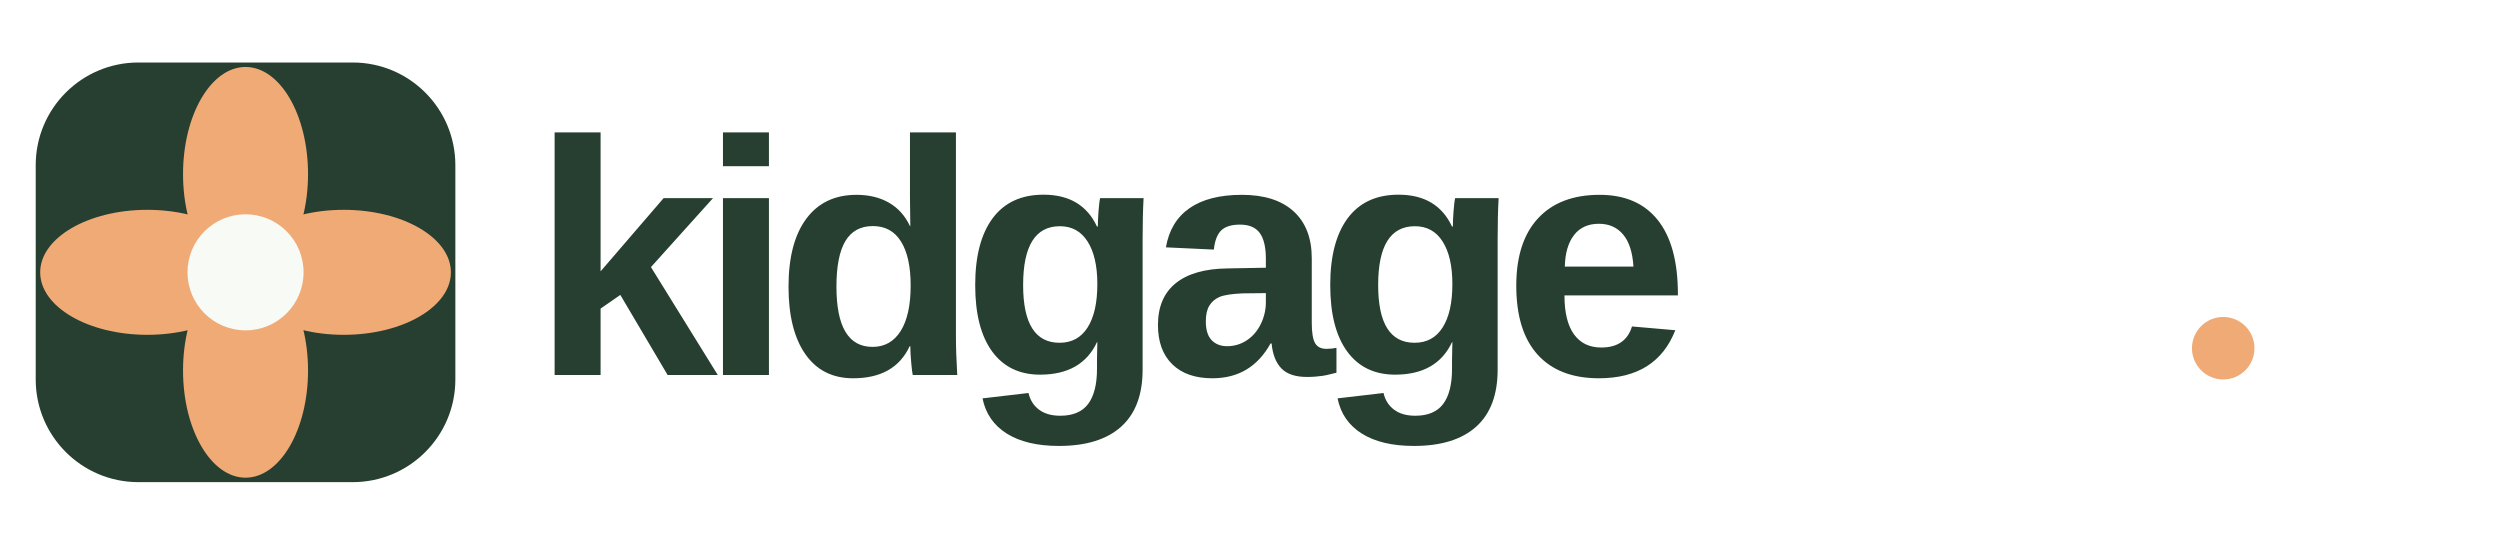
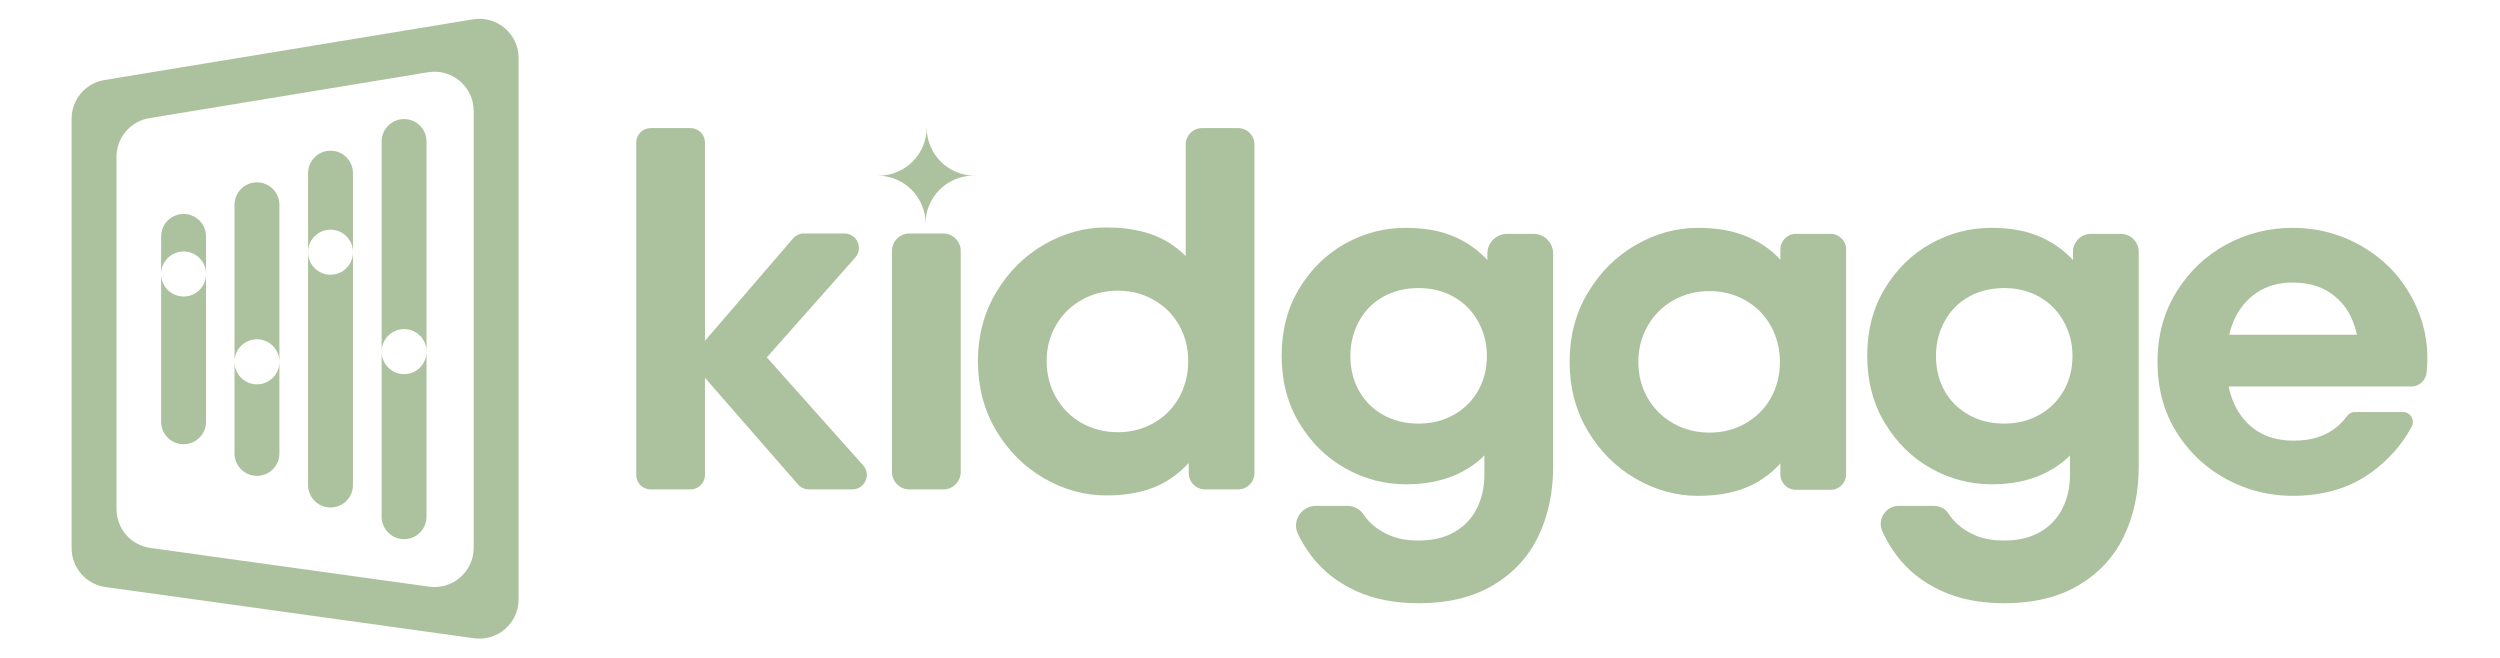
- <svg xmlns="http://www.w3.org/2000/svg" width="560" height="124" viewBox="0 0 560 124" role="img" aria-label="Kidgage">
-   <g transform="translate(8 14)">
-     <rect width="94" height="94" rx="23" fill="#263f30" />
-     <g fill="#efaa76" transform="translate(47 47)">
-       <ellipse cy="-22" rx="14" ry="24" />
-       <ellipse cy="22" rx="14" ry="24" />
-       <ellipse cx="-22" rx="24" ry="14" />
-       <ellipse cx="22" rx="24" ry="14" />
-     </g>
-     <circle cx="47" cy="47" r="13" fill="#f8faf6" />
-   </g>
-   <text x="119" y="84" font-family="Arial, Helvetica, sans-serif" font-size="75" font-weight="700" letter-spacing="-4" fill="#263f30">kidgage</text>
-   <circle cx="498" cy="78" r="7" fill="#efaa76" />
+ <svg xmlns="http://www.w3.org/2000/svg" width="2359.04pt" height="620.675pt" viewBox="0 0 2359.04 620.675">
+   <path fill-rule="nonzero" fill="rgb(67.499%, 76.099%, 62%)" fill-opacity="1" d="M 919.875 165.727 C 919.828 165.727 919.781 165.734 919.73 165.734 C 894.715 165.734 874.434 145.453 874.434 120.438 C 874.434 145.453 854.152 165.734 829.137 165.734 C 828.871 165.734 828.617 165.699 828.352 165.695 C 828.355 165.711 828.359 165.73 828.363 165.75 C 853.246 165.906 873.375 186.113 873.375 211.031 C 873.375 186.016 893.656 165.734 918.672 165.734 C 919.078 165.734 919.473 165.785 919.875 165.797 C 919.875 165.773 919.875 165.75 919.875 165.727 " />
+   <path fill-rule="nonzero" fill="rgb(67.499%, 76.099%, 62%)" fill-opacity="1" d="M 753.016 457.145 L 657.855 348.098 C 653.391 342.977 653.363 335.352 657.793 330.199 L 748.273 225.051 C 750.871 222.035 754.652 220.301 758.633 220.301 L 796.828 220.301 C 808.605 220.301 814.867 234.207 807.055 243.023 L 713.059 349.117 L 713.059 325.441 L 814.453 439.066 C 822.309 447.871 816.059 461.824 804.258 461.824 L 763.309 461.824 C 759.363 461.824 755.609 460.121 753.016 457.145 M 600.348 448.164 L 600.348 134.52 C 600.348 126.973 606.465 120.855 614.012 120.855 L 651.559 120.855 C 659.105 120.855 665.223 126.973 665.223 134.52 L 665.223 448.164 C 665.223 455.707 659.105 461.824 651.559 461.824 L 614.012 461.824 C 606.465 461.824 600.348 455.707 600.348 448.164 " />
+   <path fill-rule="nonzero" fill="rgb(67.499%, 76.099%, 62%)" fill-opacity="1" d="M 841.676 445.391 L 841.676 236.738 C 841.676 227.66 849.035 220.301 858.113 220.301 L 890.113 220.301 C 899.191 220.301 906.551 227.66 906.551 236.738 L 906.551 445.391 C 906.551 454.465 899.191 461.824 890.113 461.824 L 858.113 461.824 C 849.035 461.824 841.676 454.465 841.676 445.391 " />
+   <path fill-rule="nonzero" fill="rgb(67.499%, 76.099%, 62%)" fill-opacity="1" d="M 1054.906 407.832 C 1067.215 407.832 1078.504 404.926 1088.77 399.086 C 1099.023 393.242 1106.996 385.188 1112.684 374.918 C 1118.363 364.668 1121.211 353.219 1121.211 340.59 C 1121.211 328.273 1118.363 317.074 1112.684 306.973 C 1106.996 296.867 1099.023 288.898 1088.77 283.059 C 1078.504 277.215 1067.215 274.293 1054.906 274.293 C 1042.277 274.293 1030.832 277.215 1020.57 283.059 C 1010.309 288.898 1002.262 296.867 996.422 306.973 C 990.578 317.074 987.656 328.273 987.656 340.59 C 987.656 353.219 990.578 364.668 996.422 374.918 C 1002.262 385.188 1010.309 393.242 1020.57 399.086 C 1030.832 404.926 1042.277 407.832 1054.906 407.832 M 1044.012 467.504 C 1023.488 467.504 1003.914 462.137 985.289 451.41 C 966.656 440.672 951.586 425.684 940.066 406.418 C 928.539 387.164 922.777 365.211 922.777 340.59 C 922.777 316.605 928.539 294.977 940.066 275.711 C 951.586 256.457 966.656 241.457 985.289 230.715 C 1003.914 219.992 1023.488 214.621 1044.012 214.621 C 1056.957 214.621 1068.715 216.039 1079.301 218.887 C 1089.867 221.73 1099.34 226.145 1107.711 232.148 C 1116.07 238.152 1123.734 246.043 1130.68 255.824 L 1118.844 266.238 L 1118.844 136.328 C 1118.844 127.781 1125.77 120.855 1134.312 120.855 L 1168.242 120.855 C 1176.789 120.855 1183.715 127.781 1183.715 136.328 L 1183.715 446.355 C 1183.715 454.898 1176.789 461.828 1168.242 461.828 L 1137.152 461.828 C 1128.609 461.828 1121.684 454.898 1121.684 446.355 L 1121.684 415.414 L 1131.152 425.359 C 1120.73 439.891 1108.574 450.539 1094.684 457.328 C 1080.789 464.113 1063.906 467.504 1044.012 467.504 " />
+   <path fill-rule="nonzero" fill="rgb(67.499%, 76.099%, 62%)" fill-opacity="1" d="M 1338.656 399.707 C 1350.969 399.707 1362.016 396.949 1371.805 391.418 C 1381.586 385.898 1389.25 378.316 1394.773 368.684 C 1400.293 359.051 1403.066 348.09 1403.066 335.77 C 1403.066 324.086 1400.293 313.273 1394.773 303.332 C 1389.25 293.387 1381.586 285.656 1371.805 280.125 C 1362.016 274.605 1350.969 271.832 1338.656 271.832 C 1326.027 271.832 1314.816 274.605 1305.035 280.125 C 1295.238 285.656 1287.664 293.387 1282.305 303.332 C 1276.926 313.273 1274.25 324.086 1274.25 335.77 C 1274.25 348.09 1276.926 359.051 1282.305 368.684 C 1287.664 378.316 1295.238 385.898 1305.035 391.418 C 1314.816 396.949 1326.027 399.707 1338.656 399.707 M 1338.656 569.238 C 1315.922 569.238 1296.035 565.285 1278.984 557.395 C 1261.938 549.5 1248.121 538.613 1237.551 524.719 C 1232.547 518.145 1228.266 511.156 1224.711 503.742 C 1218.859 491.535 1228.051 477.363 1241.59 477.363 L 1271.383 477.363 C 1277.254 477.363 1282.938 480.062 1286.23 484.922 C 1288.73 488.605 1291.523 491.848 1294.613 494.652 C 1299.66 499.227 1305.742 502.945 1312.848 505.777 C 1319.949 508.621 1328.551 510.039 1338.656 510.039 C 1351.918 510.039 1363.195 507.355 1372.512 502 C 1381.82 496.613 1388.852 489.207 1393.586 479.738 C 1398.328 470.266 1400.695 459.688 1400.695 448.004 L 1400.695 407.273 L 1408.746 420.066 C 1400.852 431.426 1389.875 440.422 1375.832 447.062 C 1361.781 453.684 1345.441 457.004 1326.816 457.004 C 1306.605 457.004 1287.586 452.035 1269.75 442.09 C 1251.914 432.148 1237.391 417.941 1226.184 399.473 C 1214.973 381 1209.367 359.773 1209.367 335.77 C 1209.367 311.781 1214.891 290.629 1225.949 272.305 C 1236.992 254 1251.441 239.867 1269.277 229.922 C 1287.113 219.98 1306.133 215.008 1326.348 215.008 C 1339.602 215.008 1351.359 216.512 1361.625 219.508 C 1371.879 222.516 1381.277 227.09 1389.801 233.242 C 1398.328 239.395 1406.059 247.211 1413.008 256.684 L 1403.539 267.098 L 1403.539 239.203 C 1403.539 228.977 1411.824 220.688 1422.055 220.688 L 1447.055 220.688 C 1457.281 220.688 1465.57 228.977 1465.57 239.203 L 1465.57 440.422 C 1465.57 464.734 1460.91 486.598 1451.602 506.012 C 1442.285 525.441 1428.078 540.828 1408.98 552.188 C 1389.875 563.562 1366.434 569.238 1338.656 569.238 " />
+   <path fill-rule="nonzero" fill="rgb(67.499%, 76.099%, 62%)" fill-opacity="1" d="M 1613.223 408.219 C 1625.531 408.219 1636.82 405.312 1647.086 399.469 C 1657.34 393.629 1665.312 385.664 1671 375.543 C 1676.68 365.453 1679.527 354.078 1679.527 341.449 C 1679.527 329.133 1676.68 317.859 1671 307.594 C 1665.312 297.34 1657.34 289.285 1647.086 283.445 C 1636.82 277.602 1625.531 274.68 1613.223 274.68 C 1600.594 274.68 1589.148 277.602 1578.887 283.445 C 1568.625 289.285 1560.578 297.34 1554.738 307.594 C 1548.895 317.859 1545.973 329.133 1545.973 341.449 C 1545.973 354.078 1548.895 365.453 1554.738 375.543 C 1560.578 385.664 1568.625 393.629 1578.887 399.469 C 1589.148 405.312 1600.594 408.219 1613.223 408.219 M 1602.328 467.891 C 1581.809 467.891 1562.23 462.523 1543.605 451.797 C 1524.973 441.059 1509.906 426.07 1498.383 406.801 C 1486.855 387.551 1481.094 365.762 1481.094 341.449 C 1481.094 317.137 1486.855 295.363 1498.383 276.098 C 1509.906 256.844 1524.973 241.844 1543.605 231.102 C 1562.23 220.379 1581.809 215.008 1602.328 215.008 C 1615.59 215.008 1627.43 216.512 1637.852 219.508 C 1648.266 222.516 1657.738 227.016 1666.266 233.004 C 1674.789 239.008 1682.52 246.902 1689.469 256.684 L 1680 267.098 L 1680 235.281 C 1680 227.223 1686.531 220.688 1694.59 220.688 L 1727.438 220.688 C 1735.5 220.688 1742.031 227.223 1742.031 235.281 L 1742.031 447.621 C 1742.031 455.68 1735.5 462.211 1727.438 462.211 L 1694.59 462.211 C 1686.531 462.211 1680 455.68 1680 447.621 L 1680 415.801 L 1689.469 425.746 C 1679.047 440.277 1666.891 450.926 1653 457.715 C 1639.105 464.5 1622.223 467.891 1602.328 467.891 " />
+   <path fill-rule="nonzero" fill="rgb(67.499%, 76.099%, 62%)" fill-opacity="1" d="M 1891.227 399.707 C 1903.535 399.707 1914.586 396.949 1924.375 391.418 C 1934.156 385.898 1941.82 378.316 1947.344 368.684 C 1952.859 359.051 1955.633 348.09 1955.633 335.77 C 1955.633 324.086 1952.859 313.273 1947.344 303.332 C 1941.82 293.387 1934.156 285.656 1924.375 280.125 C 1914.586 274.605 1903.535 271.832 1891.227 271.832 C 1878.598 271.832 1867.387 274.605 1857.605 280.125 C 1847.809 285.656 1840.234 293.387 1834.871 303.332 C 1829.496 313.273 1826.816 324.086 1826.816 335.77 C 1826.816 348.09 1829.496 359.051 1834.871 368.684 C 1840.234 378.316 1847.809 385.898 1857.605 391.418 C 1867.387 396.949 1878.598 399.707 1891.227 399.707 M 1891.227 569.238 C 1868.492 569.238 1848.605 565.285 1831.555 557.395 C 1814.504 549.5 1800.691 538.613 1790.121 524.719 C 1784.613 517.484 1779.98 509.746 1776.23 501.488 C 1771.109 490.219 1779.297 477.363 1791.672 477.363 L 1824.75 477.363 C 1830.117 477.363 1835.395 479.762 1838.348 484.246 C 1840.961 488.211 1843.906 491.676 1847.184 494.652 C 1852.227 499.227 1858.312 502.945 1865.418 505.777 C 1872.52 508.621 1881.121 510.039 1891.227 510.039 C 1904.488 510.039 1915.766 507.355 1925.082 502 C 1934.391 496.613 1941.422 489.207 1946.156 479.738 C 1950.898 470.266 1953.266 459.688 1953.266 448.004 L 1953.266 407.273 L 1961.312 420.066 C 1953.422 431.426 1942.445 440.422 1928.402 447.062 C 1914.348 453.684 1898.012 457.004 1879.387 457.004 C 1859.176 457.004 1840.152 452.035 1822.316 442.09 C 1804.48 432.148 1789.957 417.941 1778.754 399.473 C 1767.543 381 1761.938 359.773 1761.938 335.77 C 1761.938 311.781 1767.461 290.629 1778.516 272.305 C 1789.559 254 1804.012 239.867 1821.848 229.922 C 1839.68 219.98 1858.703 215.008 1878.914 215.008 C 1892.172 215.008 1903.926 216.512 1914.195 219.508 C 1924.449 222.516 1933.844 227.09 1942.371 233.242 C 1950.898 239.395 1958.629 247.211 1965.578 256.684 L 1956.105 267.098 L 1956.105 237.617 C 1956.105 228.266 1963.688 220.688 1973.035 220.688 L 2001.207 220.688 C 2010.559 220.688 2018.141 228.266 2018.141 237.617 L 2018.141 440.422 C 2018.141 464.734 2013.477 486.598 2004.168 506.012 C 1994.852 525.441 1980.648 540.828 1961.551 552.188 C 1942.445 563.562 1919.004 569.238 1891.227 569.238 " />
+   <path fill-rule="nonzero" fill="rgb(67.499%, 76.099%, 62%)" fill-opacity="1" d="M 2166.23 467.867 C 2149.09 468.164 2131.793 465.352 2115.848 459.055 C 2089.094 448.488 2068.352 431.309 2053.605 407.512 C 2041.766 388.422 2035.844 366.398 2035.844 341.449 C 2035.844 316.828 2041.766 294.891 2053.605 275.625 C 2065.441 256.375 2081.07 241.457 2100.484 230.867 C 2119.906 220.305 2140.82 215.008 2163.234 215.008 C 2188.492 215.008 2211.695 221.633 2232.852 234.895 C 2254 248.156 2269.793 266.391 2280.207 289.598 C 2288.902 308.957 2292.098 329.582 2289.805 351.469 C 2289.027 358.883 2282.98 364.656 2275.531 364.656 L 2077.996 364.656 L 2077.996 315.883 L 2241.379 315.883 L 2225.75 329.133 C 2225.113 317.773 2222.512 307.43 2217.938 298.121 C 2213.355 288.812 2206.488 281.23 2197.336 275.391 C 2188.176 269.547 2176.809 266.625 2163.234 266.625 C 2150.289 266.625 2139.086 269.781 2129.613 276.098 C 2120.145 282.41 2112.961 291.102 2108.062 302.148 C 2103.164 313.199 2100.723 326.301 2100.723 341.449 C 2100.723 356.926 2103.246 370.188 2108.305 381.238 C 2113.352 392.285 2120.617 400.812 2130.086 406.801 C 2139.559 412.809 2150.926 415.801 2164.188 415.801 C 2172.707 415.801 2180.199 414.785 2186.676 412.719 C 2193.145 410.668 2198.906 407.672 2203.969 403.719 C 2207.855 400.684 2211.371 397.039 2214.516 392.777 C 2216.289 390.367 2219 388.805 2221.992 388.805 L 2267.578 388.805 C 2274.645 388.805 2279.02 396.414 2275.672 402.637 C 2266.57 419.555 2253.957 433.883 2237.824 445.633 C 2218.152 459.98 2194.293 467.375 2166.23 467.867 " />
+   <path fill-rule="nonzero" fill="rgb(67.499%, 76.099%, 62%)" fill-opacity="1" d="M 141.863 517.043 L 404.867 553.582 C 427.125 556.676 446.984 539.387 446.984 516.914 L 446.984 104.699 C 446.984 81.852 426.492 64.457 403.945 68.172 L 140.941 111.477 C 123.059 114.422 109.938 129.883 109.938 148.008 L 109.938 480.371 C 109.938 498.852 123.562 514.5 141.863 517.043 M 447.246 602.254 L 99.484 553.938 C 81.184 551.395 67.559 535.746 67.559 517.27 L 67.559 112.043 C 67.559 93.918 80.68 78.457 98.562 75.512 L 446.324 18.238 C 468.871 14.527 489.363 31.922 489.363 54.77 L 489.363 565.582 C 489.363 588.055 469.504 605.344 447.246 602.254 " />
+   <path fill-rule="nonzero" fill="rgb(67.499%, 76.099%, 62%)" fill-opacity="1" d="M 242.465 362.676 C 230.941 362.676 221.617 353.488 221.277 342.043 L 221.277 427.855 C 221.277 439.562 230.762 449.047 242.465 449.047 C 254.168 449.047 263.652 439.562 263.652 427.855 L 263.652 342.043 C 263.316 353.488 253.988 362.676 242.465 362.676 " />
+   <path fill-rule="nonzero" fill="rgb(67.499%, 76.099%, 62%)" fill-opacity="1" d="M 242.465 320.168 C 253.988 320.168 263.316 329.352 263.652 340.793 L 263.652 193.238 C 263.652 181.539 254.168 172.051 242.465 172.051 C 230.762 172.051 221.277 181.539 221.277 193.238 L 221.277 340.793 C 221.617 329.352 230.941 320.168 242.465 320.168 " />
+   <path fill-rule="nonzero" fill="rgb(67.499%, 76.099%, 62%)" fill-opacity="1" d="M 173.293 237.293 C 184.605 237.293 193.766 246.156 194.422 257.305 L 194.422 223.098 C 194.422 211.398 184.934 201.91 173.23 201.91 C 161.527 201.91 152.039 211.398 152.039 223.098 L 152.039 258.547 C 152.039 246.809 161.559 237.293 173.293 237.293 " />
+   <path fill-rule="nonzero" fill="rgb(67.499%, 76.099%, 62%)" fill-opacity="1" d="M 173.293 279.797 C 161.559 279.797 152.039 270.285 152.039 258.547 L 152.039 397.996 C 152.039 409.699 161.527 419.188 173.23 419.188 C 184.934 419.188 194.422 409.699 194.422 397.996 L 194.422 259.789 C 193.766 270.938 184.605 279.797 173.293 279.797 " />
+   <path fill-rule="nonzero" fill="rgb(67.499%, 76.099%, 62%)" fill-opacity="1" d="M 311.879 216.727 C 323.402 216.727 332.73 225.91 333.066 237.355 L 333.066 163.391 C 333.066 151.688 323.586 142.199 311.879 142.199 C 300.176 142.199 290.691 151.688 290.691 163.391 L 290.691 237.355 C 291.031 225.91 300.355 216.727 311.879 216.727 " />
+   <path fill-rule="nonzero" fill="rgb(67.499%, 76.099%, 62%)" fill-opacity="1" d="M 311.879 259.23 C 300.355 259.23 291.031 250.047 290.691 238.605 L 290.691 457.707 C 290.691 469.41 300.176 478.895 311.879 478.895 C 323.586 478.895 333.066 469.41 333.066 457.707 L 333.066 238.605 C 332.73 250.047 323.402 259.23 311.879 259.23 " />
+   <path fill-rule="nonzero" fill="rgb(67.499%, 76.099%, 62%)" fill-opacity="1" d="M 381.355 353.055 C 369.621 353.055 360.105 343.535 360.105 331.801 L 360.105 487.566 C 360.105 499.27 369.594 508.758 381.293 508.758 C 393 508.758 402.484 499.27 402.484 487.566 L 402.484 333.043 C 401.828 344.191 392.672 353.055 381.355 353.055 " />
+   <path fill-rule="nonzero" fill="rgb(67.499%, 76.099%, 62%)" fill-opacity="1" d="M 381.355 310.551 C 392.672 310.551 401.828 319.41 402.484 330.559 L 402.484 133.531 C 402.484 121.828 393 112.34 381.293 112.34 C 369.594 112.34 360.105 121.828 360.105 133.531 L 360.105 331.801 C 360.105 320.062 369.621 310.551 381.355 310.551 " />
+   <path fill-rule="nonzero" fill="rgb(67.499%, 76.099%, 62%)" fill-opacity="1" d="M 194.422 257.305 L 194.422 259.789 C 194.445 259.371 194.547 258.969 194.547 258.547 C 194.547 258.121 194.445 257.723 194.422 257.305 " />
+   <path fill-rule="nonzero" fill="rgb(67.499%, 76.099%, 62%)" fill-opacity="1" d="M 221.211 341.418 C 221.211 341.637 221.27 341.832 221.277 342.043 L 221.277 340.793 C 221.27 341.008 221.211 341.207 221.211 341.418 " />
+   <path fill-rule="nonzero" fill="rgb(67.499%, 76.099%, 62%)" fill-opacity="1" d="M 263.652 340.793 L 263.652 342.043 C 263.66 341.832 263.719 341.633 263.719 341.418 C 263.719 341.207 263.66 341.008 263.652 340.793 " />
+   <path fill-rule="nonzero" fill="rgb(67.499%, 76.099%, 62%)" fill-opacity="1" d="M 290.625 237.98 C 290.625 238.195 290.684 238.395 290.691 238.605 L 290.691 237.355 C 290.684 237.566 290.625 237.766 290.625 237.98 " />
+   <path fill-rule="nonzero" fill="rgb(67.499%, 76.099%, 62%)" fill-opacity="1" d="M 333.066 237.355 L 333.066 238.605 C 333.074 238.391 333.133 238.195 333.133 237.98 C 333.133 237.766 333.074 237.566 333.066 237.355 " />
+   <path fill-rule="nonzero" fill="rgb(67.499%, 76.099%, 62%)" fill-opacity="1" d="M 402.609 331.801 C 402.609 331.379 402.508 330.977 402.484 330.559 L 402.484 333.043 C 402.508 332.625 402.609 332.227 402.609 331.801 " />
</svg>
